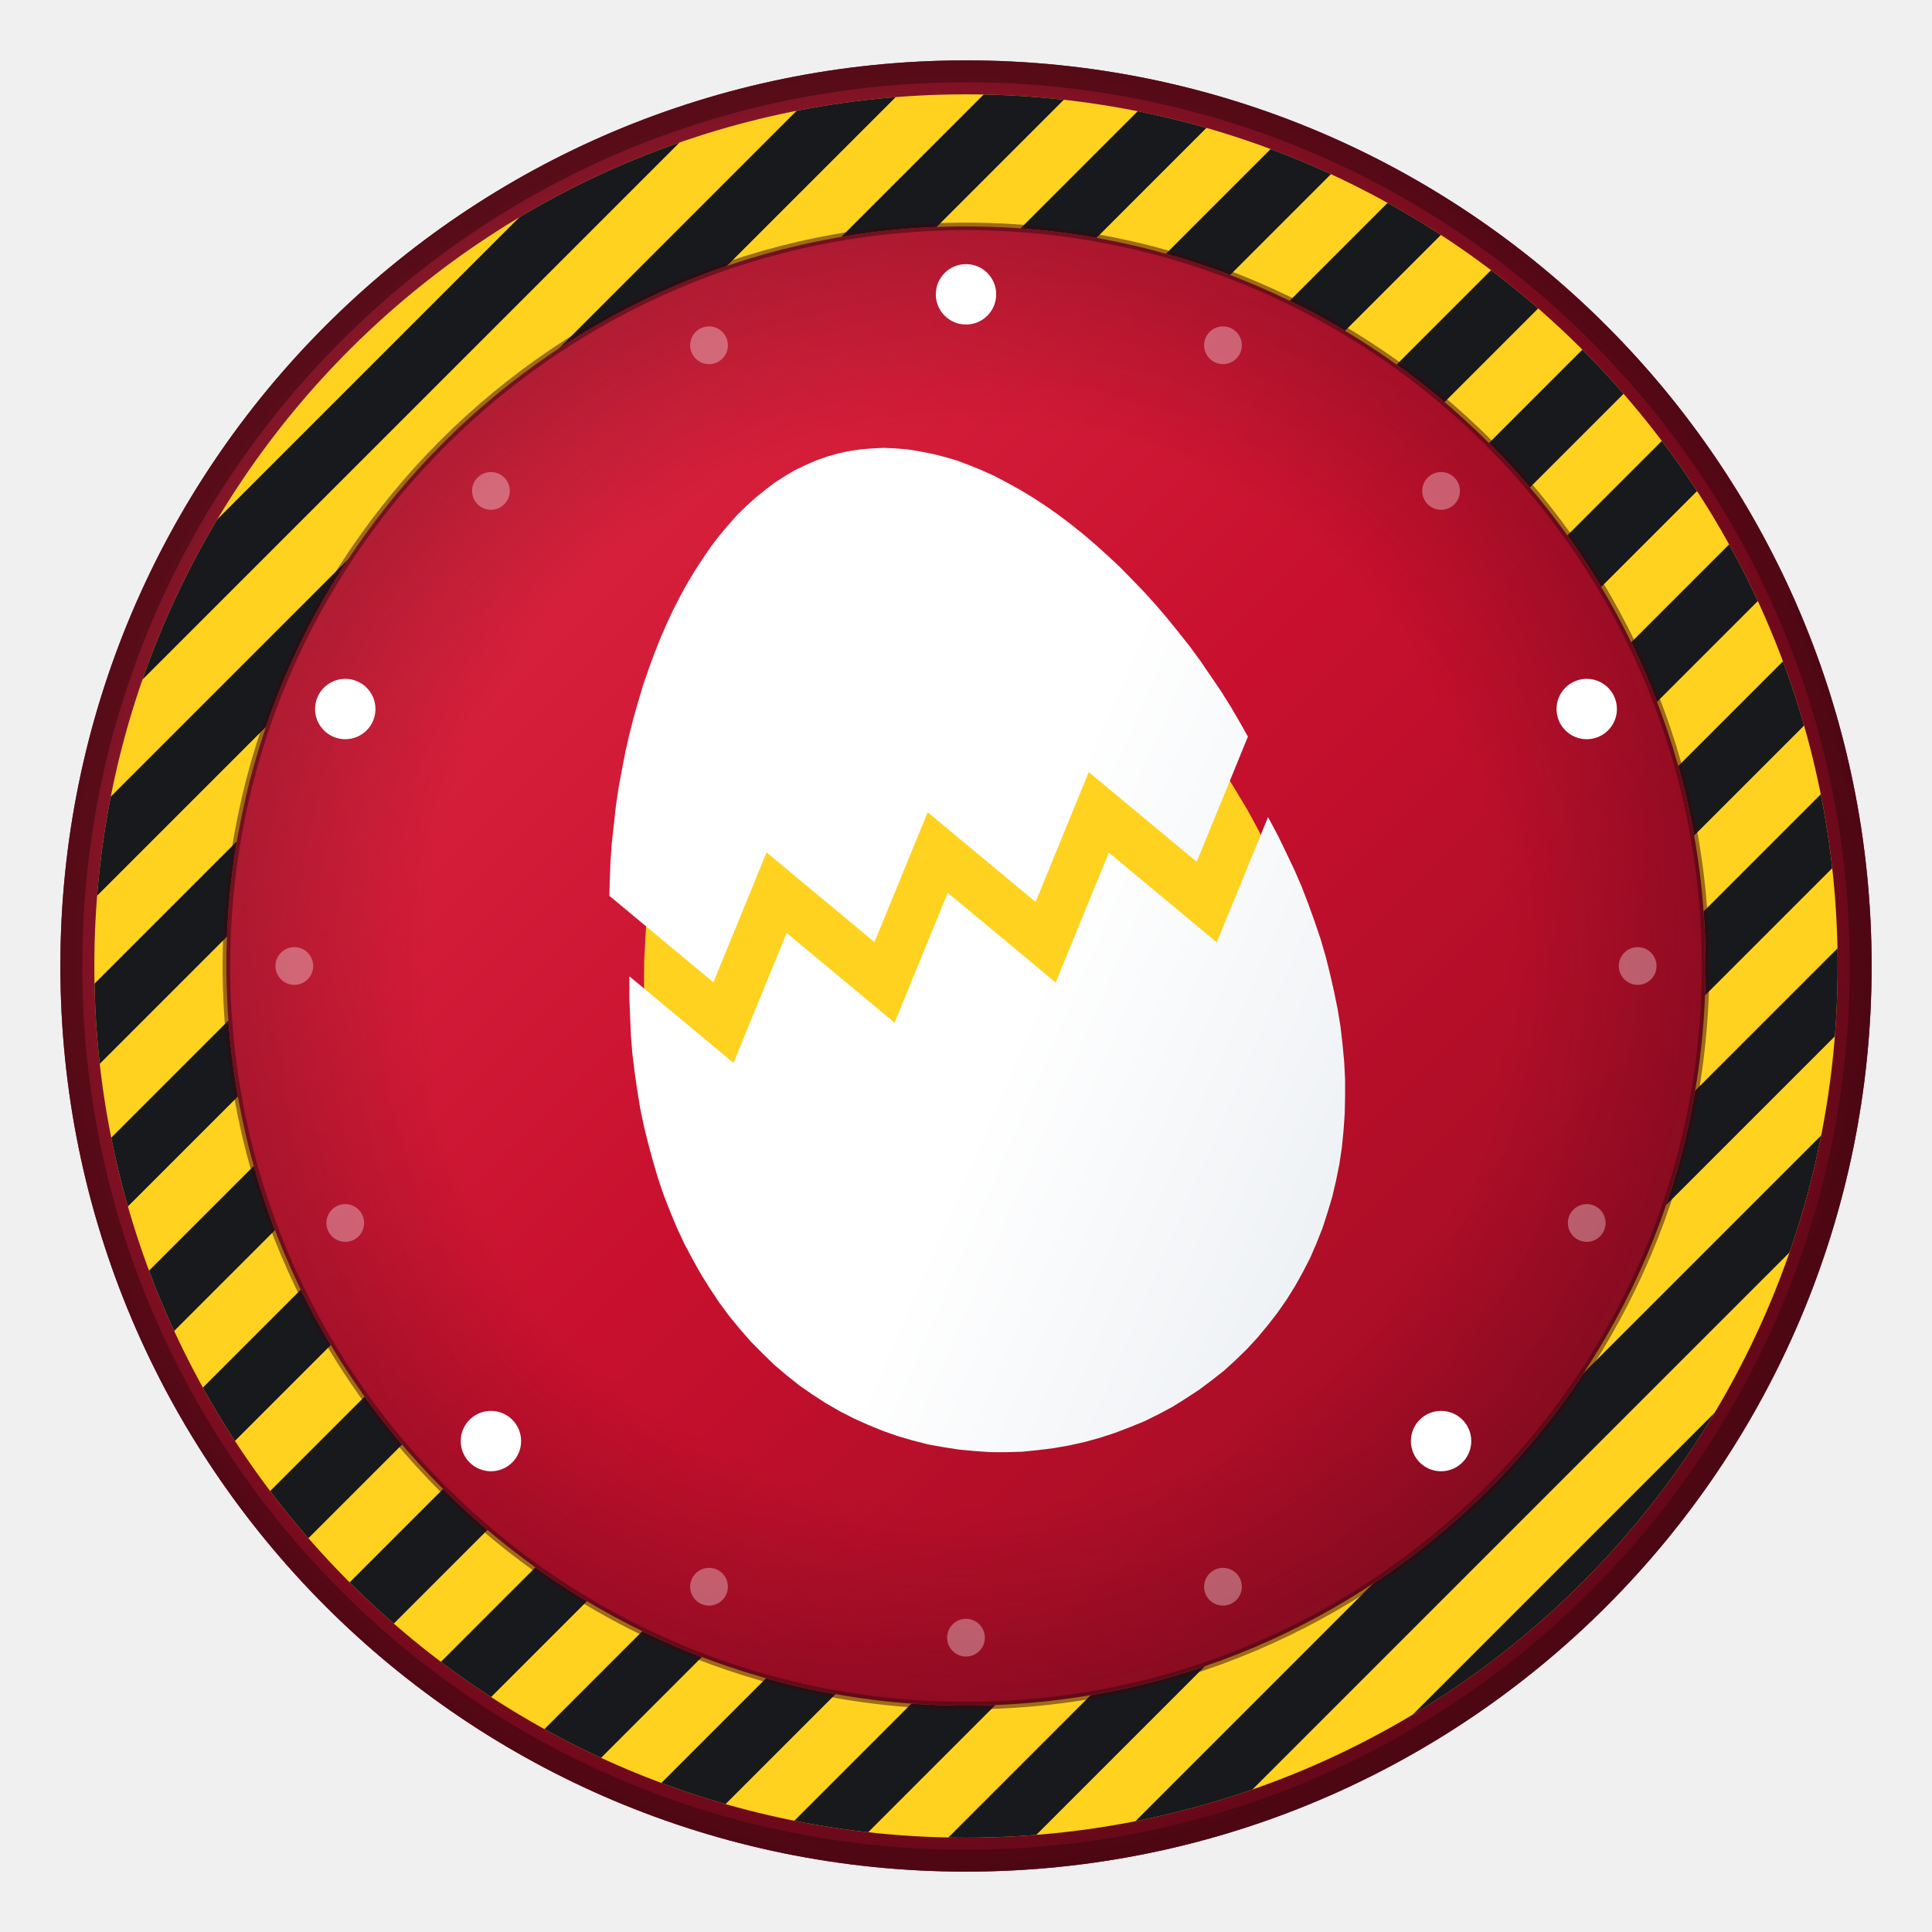
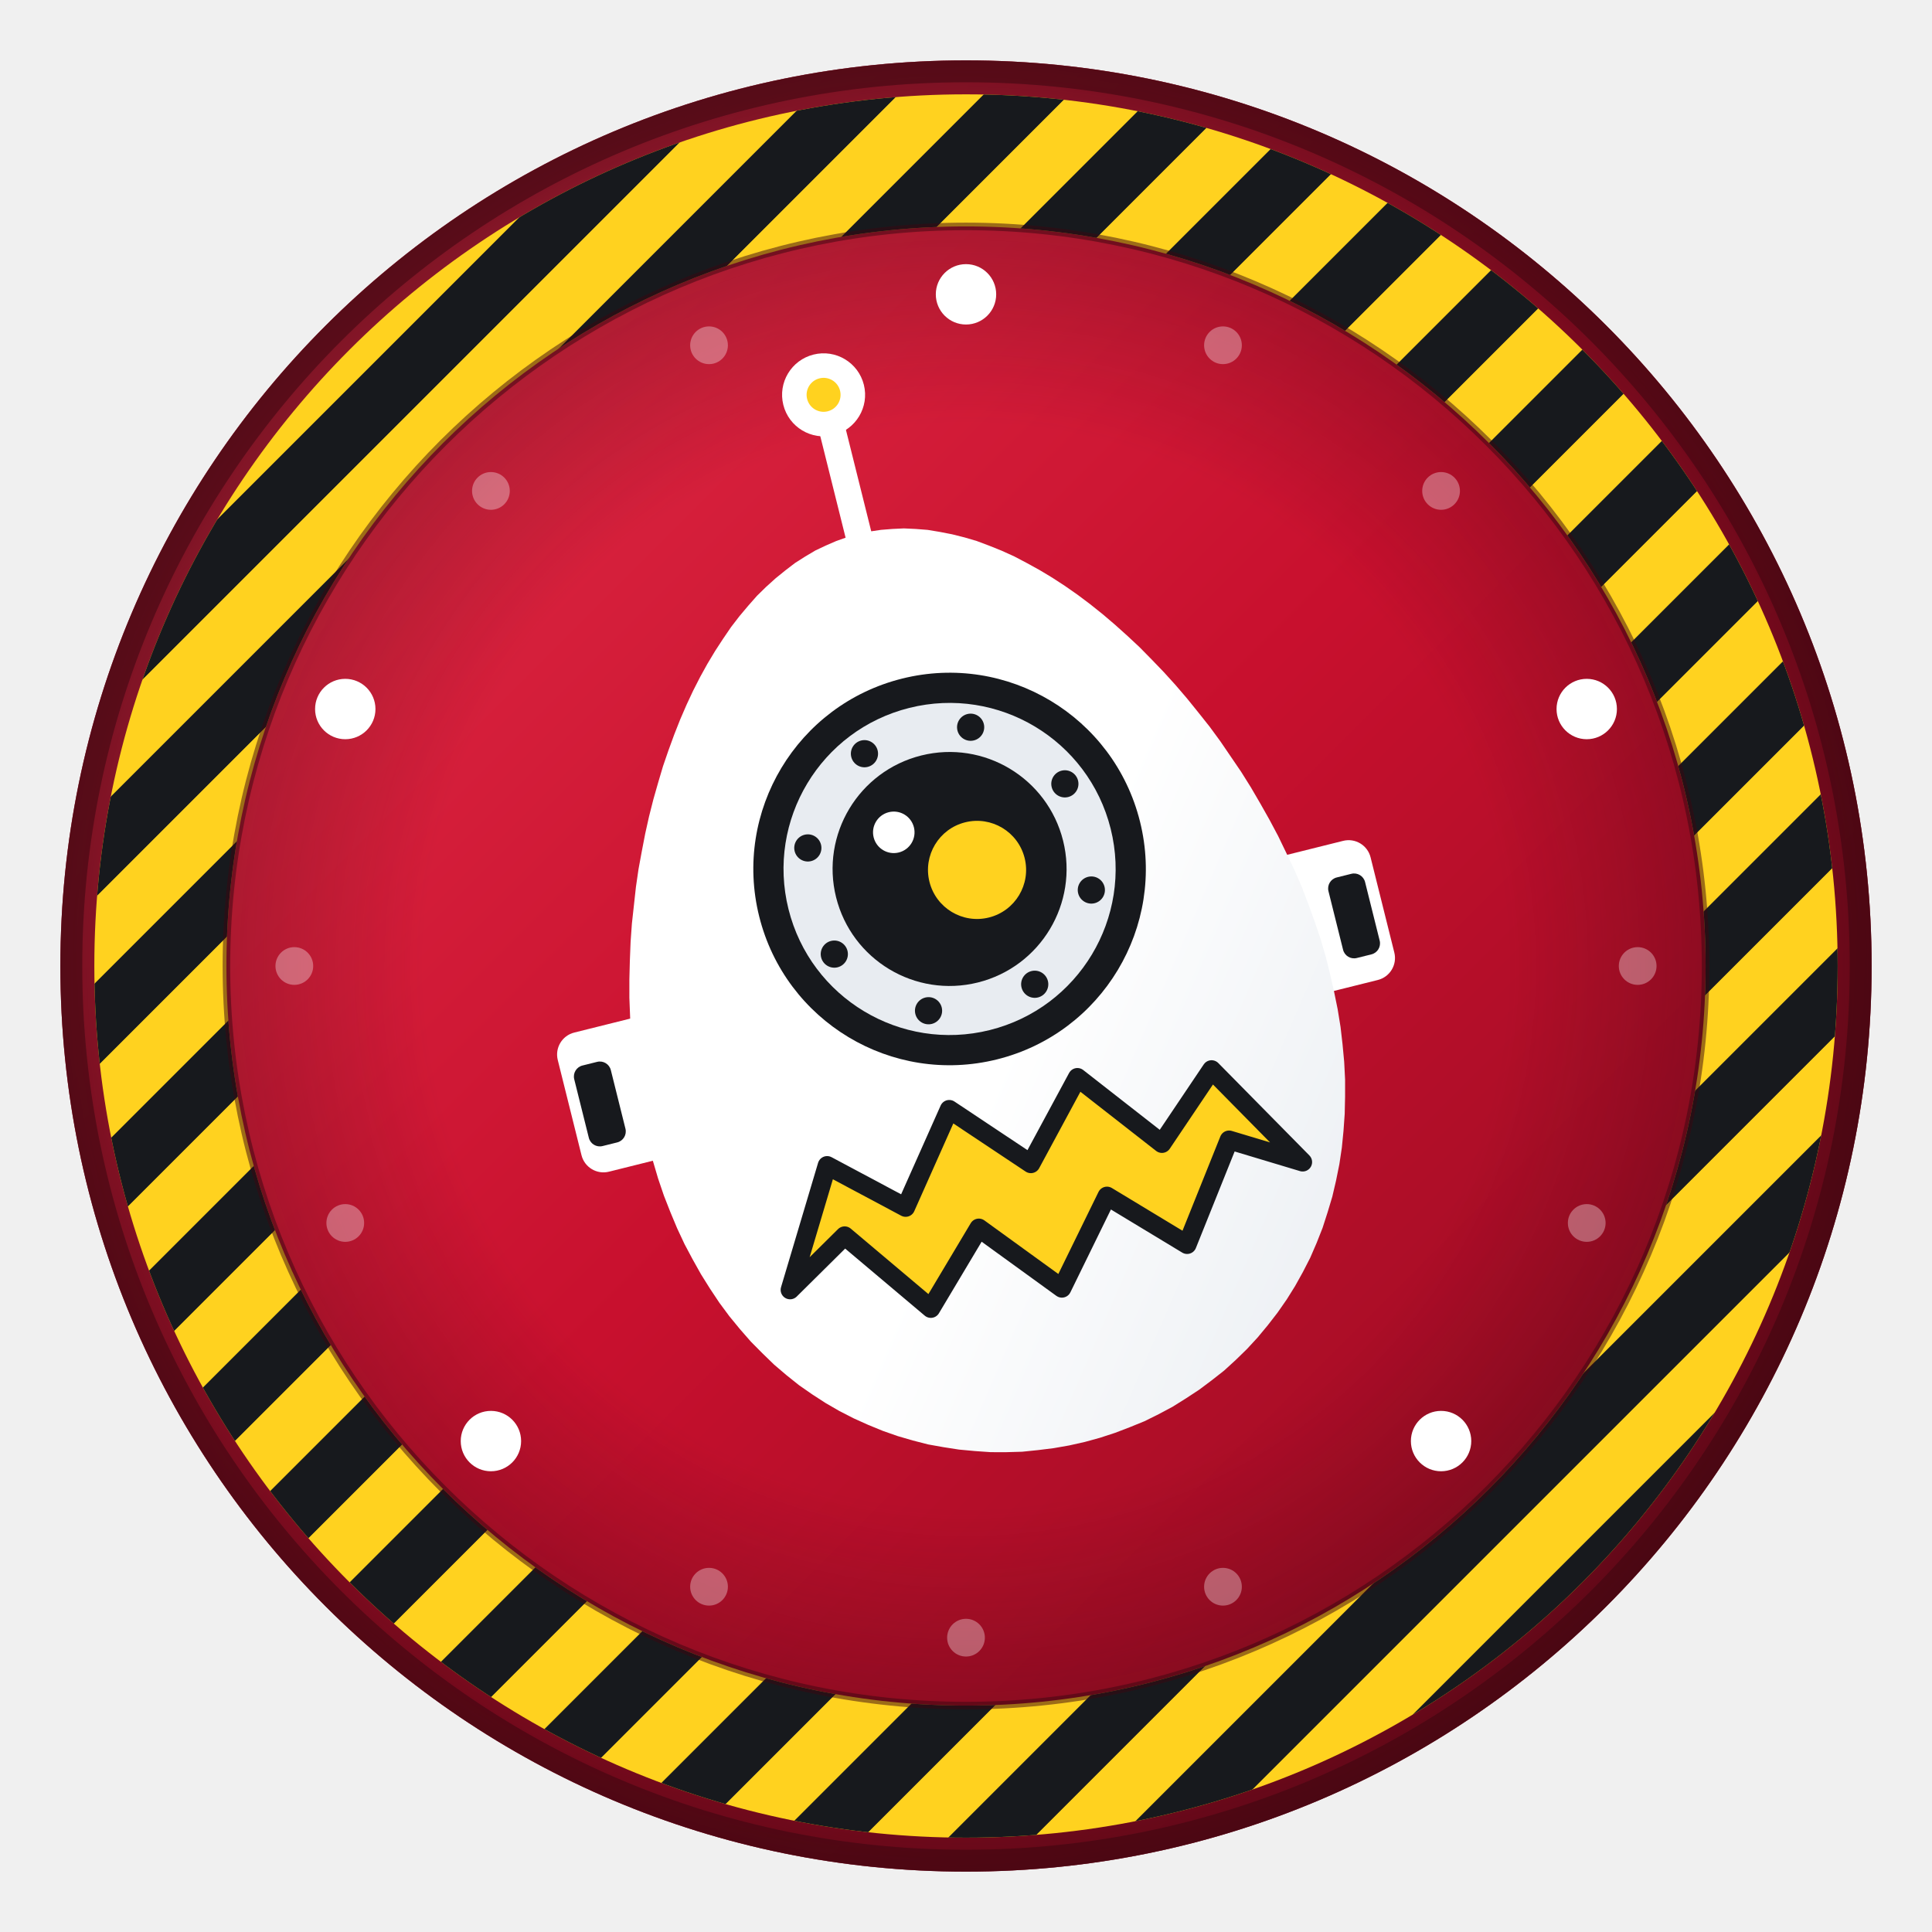
<svg xmlns="http://www.w3.org/2000/svg" viewBox="0 0 512 512" width="512" height="512">
  <defs>
    <linearGradient id="gi" x1="0" y1="0" x2="1" y2="1">
      <stop offset="0" stop-color="#e8344d" />
      <stop offset="0.5" stop-color="#c8102e" />
      <stop offset="1" stop-color="#860a1e" />
    </linearGradient>
    <radialGradient id="vi" cx="0.5" cy="0.5" r="0.5">
      <stop offset="0.6" stop-color="#3a0610" stop-opacity="0" />
      <stop offset="0.86" stop-color="#3a0610" stop-opacity="0.32" />
      <stop offset="1" stop-color="#3a0610" stop-opacity="0.62" />
    </radialGradient>
  </defs>
  <circle cx="256" cy="256" r="240" fill="url(#gi)" />
  <circle cx="256" cy="256" r="240" fill="url(#vi)" />
  <circle cx="256" cy="256" r="237.1" fill="none" stroke="#3a0610" stroke-opacity="0.55" stroke-width="5.8" />
  <clipPath id="cii">
    <circle cx="256.0" cy="256.0" r="196.0" />
  </clipPath>
  <g transform="translate(0.00 0.00) scale(1)">
    <clipPath id="cri">
      <path d="M25.0,256.0 a231.0,231.0 0 1 0 462.0,0 a231.0,231.0 0 1 0 -462.0,0Z M60.0,256.0 a196.0,196.0 0 1 0 392.0,0 a196.0,196.0 0 1 0 -392.0,0Z" clip-rule="evenodd" />
    </clipPath>
    <defs>
      <pattern id="hzi" patternUnits="userSpaceOnUse" width="32.0" height="32.0" patternTransform="rotate(45 256.0 256.0)">
        <rect width="16.0" height="32.0" fill="#17191d" />
      </pattern>
    </defs>
    <path d="M25.0,256.0 a231.0,231.0 0 1 0 462.0,0 a231.0,231.0 0 1 0 -462.0,0Z M60.0,256.0 a196.0,196.0 0 1 0 392.0,0 a196.0,196.0 0 1 0 -392.0,0Z" fill-rule="evenodd" fill="#ffd21f" />
    <rect x="0" y="0" width="512" height="512" fill="url(#hzi)" clip-path="url(#cri)" />
    <circle cx="256.0" cy="256.0" r="196.0" fill="none" stroke="#3a0610" stroke-opacity="0.5" stroke-width="2" />
    <g clip-path="url(#cii)">
-       <clipPath id="cti">
-         <path d="M56.0,36.0 L66.0,266.0 L146.0,266.0 L168.0,236.0 L190.0,266.0 L212.0,236.0 L234.0,266.0 L256.0,236.0 L278.0,266.0 L300.0,236.0 L322.0,266.0 L344.0,236.0 L366.0,266.0 L446.0,266.0 L456.0,36.0Z" />
-       </clipPath>
-       <clipPath id="cbi">
-         <path d="M56.0,476.0 L66.0,266.0 L146.0,266.0 L168.0,236.0 L190.0,266.0 L212.0,236.0 L234.0,266.0 L256.0,236.0 L278.0,266.0 L300.0,236.0 L322.0,266.0 L344.0,236.0 L366.0,266.0 L446.0,266.0 L456.0,476.0Z" />
-       </clipPath>
      <defs>
        <linearGradient id="shi" x1="0" y1="0" x2="1" y2="1">
          <stop offset="0" stop-color="#fff" />
          <stop offset="0.55" stop-color="#fff" />
          <stop offset="1" stop-color="#e8ecf1" />
        </linearGradient>
      </defs>
      <circle cx="256.0" cy="78.0" r="8.0" fill="#fff" />
      <circle cx="324.1" cy="91.5" r="5.0" fill="#ffffff55" />
      <circle cx="381.9" cy="130.1" r="5.0" fill="#ffffff55" />
      <circle cx="420.5" cy="187.9" r="8.0" fill="#fff" />
      <circle cx="434.0" cy="256.0" r="5.0" fill="#ffffff55" />
      <circle cx="420.5" cy="324.1" r="5.0" fill="#ffffff55" />
      <circle cx="381.9" cy="381.9" r="8.0" fill="#fff" />
      <circle cx="324.1" cy="420.5" r="5.0" fill="#ffffff55" />
      <circle cx="256.0" cy="434.0" r="5.0" fill="#ffffff55" />
      <circle cx="187.9" cy="420.5" r="5.0" fill="#ffffff55" />
      <circle cx="130.1" cy="381.9" r="8.0" fill="#fff" />
      <circle cx="91.5" cy="324.1" r="5.0" fill="#ffffff55" />
      <circle cx="78.0" cy="256.0" r="5.0" fill="#ffffff55" />
      <circle cx="91.5" cy="187.9" r="8.0" fill="#fff" />
      <circle cx="130.1" cy="130.1" r="5.0" fill="#ffffff55" />
      <circle cx="187.9" cy="91.5" r="5.0" fill="#ffffff55" />
      <g transform="rotate(-14 256.0 256.0)">
-         <path d="M256.0,142.0 L258.9,142.1 L261.8,142.4 L264.7,142.8 L267.6,143.5 L270.5,144.3 L273.3,145.3 L276.2,146.5 L279.1,147.9 L281.9,149.4 L284.7,151.1 L287.5,153.0 L290.3,155.1 L293.0,157.3 L295.7,159.7 L298.4,162.2 L301.0,164.9 L303.6,167.8 L306.2,170.8 L308.7,173.9 L311.2,177.1 L313.6,180.5 L316.0,184.1 L318.3,187.7 L320.5,191.5 L322.7,195.3 L324.8,199.3 L326.8,203.4 L328.7,207.5 L330.6,211.8 L332.3,216.1 L334.0,220.5 L335.6,224.9 L337.0,229.4 L338.4,234.0 L339.6,238.6 L340.7,243.2 L341.7,247.9 L342.6,252.6 L343.4,257.3 L344.0,262.0 L344.5,266.7 L344.8,271.4 L345.0,276.1 L345.1,280.8 L345.0,285.4 L344.8,290.0 L344.4,294.6 L343.8,299.1 L343.1,303.5 L342.3,307.9 L341.3,312.2 L340.1,316.5 L338.8,320.6 L337.3,324.7 L335.7,328.7 L333.9,332.5 L332.0,336.3 L329.9,339.9 L327.6,343.5 L325.3,346.9 L322.8,350.1 L320.1,353.2 L317.3,356.2 L314.4,359.1 L311.4,361.8 L308.3,364.3 L305.0,366.7 L301.6,368.9 L298.2,371.0 L294.7,372.9 L291.0,374.6 L287.3,376.1 L283.6,377.5 L279.7,378.7 L275.9,379.7 L271.9,380.5 L268.0,381.2 L264.0,381.6 L260.0,381.9 L256.0,382.0 L252.0,381.9 L248.0,381.6 L244.0,381.2 L240.1,380.5 L236.1,379.7 L232.3,378.7 L228.4,377.5 L224.7,376.1 L221.0,374.6 L217.3,372.9 L213.8,371.0 L210.4,368.9 L207.0,366.7 L203.7,364.3 L200.6,361.8 L197.6,359.1 L194.7,356.2 L191.9,353.2 L189.2,350.1 L186.7,346.9 L184.4,343.5 L182.1,339.9 L180.0,336.3 L178.1,332.5 L176.3,328.7 L174.7,324.7 L173.2,320.6 L171.9,316.5 L170.7,312.2 L169.7,307.9 L168.9,303.5 L168.2,299.1 L167.6,294.6 L167.2,290.0 L167.0,285.4 L166.9,280.8 L167.0,276.1 L167.2,271.4 L167.5,266.7 L168.0,262.0 L168.6,257.3 L169.4,252.6 L170.3,247.9 L171.3,243.2 L172.4,238.6 L173.6,234.0 L175.0,229.4 L176.4,224.9 L178.0,220.5 L179.7,216.1 L181.4,211.8 L183.3,207.5 L185.2,203.4 L187.2,199.3 L189.3,195.3 L191.5,191.5 L193.7,187.7 L196.0,184.1 L198.4,180.5 L200.8,177.1 L203.3,173.9 L205.8,170.8 L208.4,167.8 L211.0,164.9 L213.6,162.2 L216.3,159.7 L219.0,157.3 L221.7,155.1 L224.5,153.0 L227.3,151.1 L230.1,149.4 L232.9,147.9 L235.8,146.5 L238.7,145.3 L241.5,144.3 L244.4,143.5 L247.3,142.8 L250.2,142.4 L253.1,142.1Z" fill="#ffd21f" />
-         <path d="M256.0,138.0 L259.0,138.1 L262.1,138.4 L265.1,138.9 L268.1,139.5 L271.1,140.4 L274.1,141.4 L277.1,142.7 L280.1,144.1 L283.1,145.7 L286.0,147.4 L288.9,149.4 L291.8,151.5 L294.7,153.8 L297.5,156.3 L300.3,158.9 L303.1,161.7 L305.8,164.6 L308.5,167.7 L311.1,170.9 L313.7,174.3 L316.2,177.8 L318.7,181.5 L321.1,185.2 L323.4,189.1 L325.7,193.1 L327.9,197.2 L330.0,201.4 L332.0,205.7 L334.0,210.1 L335.8,214.5 L337.5,219.1 L339.2,223.7 L340.7,228.3 L342.1,233.1 L343.4,237.8 L344.6,242.6 L345.6,247.4 L346.6,252.3 L347.4,257.1 L348.0,262.0 L348.5,266.9 L348.9,271.7 L349.1,276.6 L349.1,281.4 L349.0,286.2 L348.8,290.9 L348.4,295.7 L347.8,300.3 L347.1,304.9 L346.2,309.5 L345.1,313.9 L343.9,318.3 L342.5,322.6 L341.0,326.8 L339.3,330.9 L337.4,334.9 L335.4,338.8 L333.2,342.5 L330.9,346.2 L328.4,349.7 L325.8,353.1 L323.0,356.3 L320.1,359.4 L317.1,362.3 L313.9,365.1 L310.6,367.7 L307.2,370.2 L303.7,372.5 L300.1,374.6 L296.4,376.6 L292.6,378.3 L288.8,379.9 L284.8,381.3 L280.8,382.6 L276.8,383.6 L272.7,384.5 L268.5,385.1 L264.4,385.6 L260.2,385.9 L256.0,386.0 L251.8,385.9 L247.6,385.6 L243.5,385.1 L239.3,384.5 L235.2,383.6 L231.2,382.6 L227.2,381.3 L223.2,379.9 L219.4,378.3 L215.6,376.6 L211.9,374.6 L208.3,372.5 L204.8,370.2 L201.4,367.7 L198.1,365.1 L194.9,362.3 L191.9,359.4 L189.0,356.3 L186.2,353.1 L183.6,349.7 L181.1,346.2 L178.8,342.5 L176.6,338.8 L174.6,334.9 L172.7,330.9 L171.0,326.8 L169.5,322.6 L168.1,318.3 L166.9,313.9 L165.8,309.5 L164.9,304.9 L164.2,300.3 L163.6,295.7 L163.2,290.9 L163.0,286.2 L162.9,281.4 L162.9,276.6 L163.1,271.7 L163.5,266.9 L164.0,262.0 L164.6,257.1 L165.4,252.3 L166.4,247.4 L167.4,242.6 L168.6,237.8 L169.9,233.1 L171.3,228.3 L172.8,223.7 L174.5,219.1 L176.2,214.5 L178.0,210.1 L180.0,205.7 L182.0,201.4 L184.1,197.2 L186.3,193.1 L188.6,189.1 L190.9,185.2 L193.3,181.5 L195.8,177.8 L198.3,174.3 L200.9,170.9 L203.5,167.7 L206.2,164.6 L208.9,161.7 L211.7,158.9 L214.5,156.3 L217.3,153.8 L220.2,151.5 L223.1,149.4 L226.0,147.4 L228.9,145.7 L231.9,144.1 L234.9,142.7 L237.9,141.4 L240.9,140.4 L243.9,139.5 L246.9,138.9 L249.9,138.4 L253.0,138.1Z" fill="url(#shi)" clip-path="url(#cbi)" />
-         <g transform="translate(0 -22)">
-           <path d="M256.0,138.0 L259.0,138.1 L262.1,138.4 L265.1,138.9 L268.1,139.5 L271.1,140.4 L274.1,141.4 L277.1,142.7 L280.1,144.1 L283.1,145.7 L286.0,147.4 L288.9,149.4 L291.8,151.5 L294.7,153.8 L297.5,156.3 L300.3,158.9 L303.1,161.7 L305.8,164.6 L308.5,167.7 L311.1,170.9 L313.7,174.3 L316.2,177.8 L318.7,181.5 L321.1,185.2 L323.4,189.1 L325.7,193.1 L327.9,197.2 L330.0,201.4 L332.0,205.7 L334.0,210.1 L335.8,214.5 L337.5,219.1 L339.2,223.7 L340.7,228.3 L342.1,233.1 L343.4,237.8 L344.6,242.6 L345.6,247.4 L346.6,252.3 L347.4,257.1 L348.0,262.0 L348.5,266.9 L348.9,271.7 L349.1,276.6 L349.1,281.4 L349.0,286.2 L348.8,290.9 L348.4,295.7 L347.8,300.3 L347.1,304.9 L346.2,309.5 L345.1,313.9 L343.9,318.3 L342.5,322.6 L341.0,326.8 L339.3,330.9 L337.4,334.9 L335.4,338.8 L333.2,342.5 L330.9,346.2 L328.4,349.7 L325.8,353.1 L323.0,356.3 L320.1,359.4 L317.1,362.3 L313.9,365.1 L310.6,367.7 L307.2,370.2 L303.7,372.5 L300.1,374.6 L296.4,376.6 L292.6,378.3 L288.8,379.9 L284.8,381.3 L280.8,382.6 L276.8,383.6 L272.7,384.5 L268.5,385.1 L264.4,385.6 L260.2,385.9 L256.0,386.0 L251.8,385.9 L247.6,385.6 L243.5,385.1 L239.3,384.5 L235.2,383.6 L231.2,382.6 L227.2,381.3 L223.2,379.9 L219.4,378.3 L215.6,376.6 L211.9,374.6 L208.3,372.5 L204.8,370.2 L201.4,367.7 L198.1,365.1 L194.9,362.3 L191.9,359.4 L189.0,356.3 L186.2,353.1 L183.6,349.7 L181.1,346.2 L178.8,342.5 L176.6,338.8 L174.6,334.9 L172.7,330.9 L171.0,326.8 L169.5,322.6 L168.1,318.3 L166.9,313.9 L165.8,309.5 L164.9,304.9 L164.2,300.3 L163.6,295.7 L163.2,290.9 L163.0,286.2 L162.9,281.4 L162.9,276.6 L163.1,271.7 L163.5,266.9 L164.0,262.0 L164.6,257.1 L165.4,252.3 L166.4,247.4 L167.4,242.6 L168.6,237.8 L169.9,233.1 L171.3,228.3 L172.8,223.7 L174.5,219.1 L176.2,214.5 L178.0,210.1 L180.0,205.7 L182.0,201.4 L184.1,197.2 L186.3,193.1 L188.6,189.1 L190.9,185.2 L193.3,181.5 L195.8,177.8 L198.3,174.3 L200.9,170.9 L203.5,167.7 L206.2,164.6 L208.9,161.7 L211.7,158.9 L214.5,156.3 L217.3,153.8 L220.2,151.5 L223.1,149.4 L226.0,147.4 L228.9,145.7 L231.9,144.1 L234.9,142.7 L237.9,141.4 L240.9,140.4 L243.9,139.5 L246.9,138.9 L249.9,138.4 L253.0,138.1Z" fill="url(#shi)" clip-path="url(#cti)" />
-         </g>
+         <rect x="252.5" y="104.0" width="7" height="40" rx="3.5" fill="#fff" />
+         <circle cx="256.0" cy="100.0" r="11" fill="#fff" />
+         <circle cx="256.0" cy="100.0" r="4.5" fill="#ffd21f" />
+         <rect x="145.0" y="248.0" width="34" height="38" rx="6" fill="#fff" />
+         <rect x="148.0" y="257.0" width="10" height="22" rx="3" fill="#17191d" />
+         <rect x="333.0" y="248.0" width="34" height="38" rx="6" fill="#fff" />
+         <rect x="354.0" y="257.0" width="10" height="22" rx="3" fill="#17191d" />
+         <path d="M256.0,138.0 L259.0,138.1 L262.1,138.4 L265.1,138.9 L268.1,139.5 L271.1,140.4 L274.1,141.4 L277.1,142.7 L280.1,144.1 L283.1,145.7 L286.0,147.4 L288.9,149.4 L291.8,151.5 L294.7,153.8 L297.5,156.3 L300.3,158.9 L303.1,161.7 L305.8,164.6 L308.5,167.7 L311.1,170.9 L313.7,174.3 L316.2,177.8 L318.7,181.5 L321.1,185.2 L323.4,189.1 L325.7,193.1 L327.9,197.2 L330.0,201.4 L332.0,205.7 L334.0,210.1 L335.8,214.5 L337.5,219.1 L339.2,223.7 L340.7,228.3 L342.1,233.1 L343.4,237.8 L344.6,242.6 L345.6,247.4 L346.6,252.3 L347.4,257.1 L348.0,262.0 L348.5,266.9 L348.9,271.7 L349.1,276.6 L349.1,281.4 L349.0,286.2 L348.8,290.9 L348.4,295.7 L347.8,300.3 L347.1,304.9 L346.2,309.5 L345.1,313.9 L343.9,318.3 L342.5,322.6 L341.0,326.8 L339.3,330.9 L337.4,334.9 L335.4,338.8 L333.2,342.5 L330.9,346.2 L328.4,349.7 L325.8,353.1 L323.0,356.3 L320.1,359.4 L317.1,362.3 L313.9,365.1 L310.6,367.7 L307.2,370.2 L303.7,372.5 L300.1,374.6 L296.4,376.6 L292.6,378.3 L288.8,379.9 L284.8,381.3 L280.8,382.6 L276.8,383.6 L272.7,384.5 L268.5,385.1 L264.4,385.6 L260.2,385.9 L256.0,386.0 L251.8,385.9 L247.6,385.6 L243.5,385.1 L239.3,384.5 L235.2,383.6 L231.2,382.6 L227.2,381.3 L223.2,379.9 L219.4,378.3 L215.6,376.6 L211.9,374.6 L208.3,372.5 L204.8,370.2 L201.4,367.7 L198.1,365.1 L194.9,362.3 L191.9,359.4 L189.0,356.3 L186.2,353.1 L183.6,349.7 L181.1,346.2 L178.8,342.5 L176.6,338.8 L174.6,334.9 L172.7,330.9 L171.0,326.8 L169.5,322.6 L168.1,318.3 L166.9,313.9 L165.8,309.5 L164.9,304.9 L164.2,300.3 L163.6,295.7 L163.2,290.9 L163.0,286.2 L162.9,281.4 L162.9,276.6 L163.1,271.7 L163.5,266.9 L164.0,262.0 L164.6,257.1 L165.4,252.3 L166.4,247.4 L167.4,242.6 L168.6,237.8 L169.9,233.1 L171.3,228.3 L172.8,223.7 L174.5,219.1 L176.2,214.5 L178.0,210.1 L180.0,205.7 L182.0,201.4 L184.1,197.2 L186.3,193.1 L188.6,189.1 L190.9,185.2 L193.3,181.5 L195.8,177.8 L198.3,174.3 L200.9,170.9 L203.5,167.7 L206.2,164.6 L208.9,161.7 L211.7,158.9 L214.5,156.3 L217.3,153.8 L220.2,151.5 L223.1,149.4 L226.0,147.4 L228.9,145.7 L231.9,144.1 L234.9,142.7 L237.9,141.4 L240.9,140.4 L243.9,139.5 L246.9,138.9 L249.9,138.4 L253.0,138.1Z" fill="url(#shi)" />
+         <circle cx="258.0" cy="230.0" r="52" fill="#17191d" />
+         <circle cx="258.0" cy="230.0" r="44" fill="#e8ecf1" />
+         <circle cx="293.1" cy="244.5" r="3.6" fill="#17191d" />
+         <circle cx="272.5" cy="265.1" r="3.6" fill="#17191d" />
+         <circle cx="243.5" cy="265.1" r="3.6" fill="#17191d" />
+         <circle cx="222.9" cy="244.5" r="3.6" fill="#17191d" />
+         <circle cx="222.9" cy="215.5" r="3.6" fill="#17191d" />
+         <circle cx="243.5" cy="194.9" r="3.6" fill="#17191d" />
+         <circle cx="272.5" cy="194.9" r="3.6" fill="#17191d" />
+         <circle cx="293.1" cy="215.5" r="3.6" fill="#17191d" />
+         <circle cx="258.0" cy="230.0" r="31" fill="#17191d" />
+         <circle cx="265.0" cy="232.0" r="13" fill="#ffd21f" />
+         <circle cx="246.0" cy="217.0" r="5.5" fill="#fff" />
+         <path d="M190.0,328.0 L207.5,298.4 L225.0,314.2 L242.5,291.8 L260.0,311.0 L277.5,291.8 L295.0,314.2 L312.5,298.4 L330.0,328.0 L330.0,328.0 L312.5,317.6 L295.0,341.8 L277.5,324.2 L260.0,345.0 L242.5,324.2 L225.0,341.8 L207.5,317.6 L190.0,328.0Z" fill="#ffd21f" stroke="#17191d" stroke-width="5" stroke-linejoin="round" />
      </g>
    </g>
  </g>
</svg>
